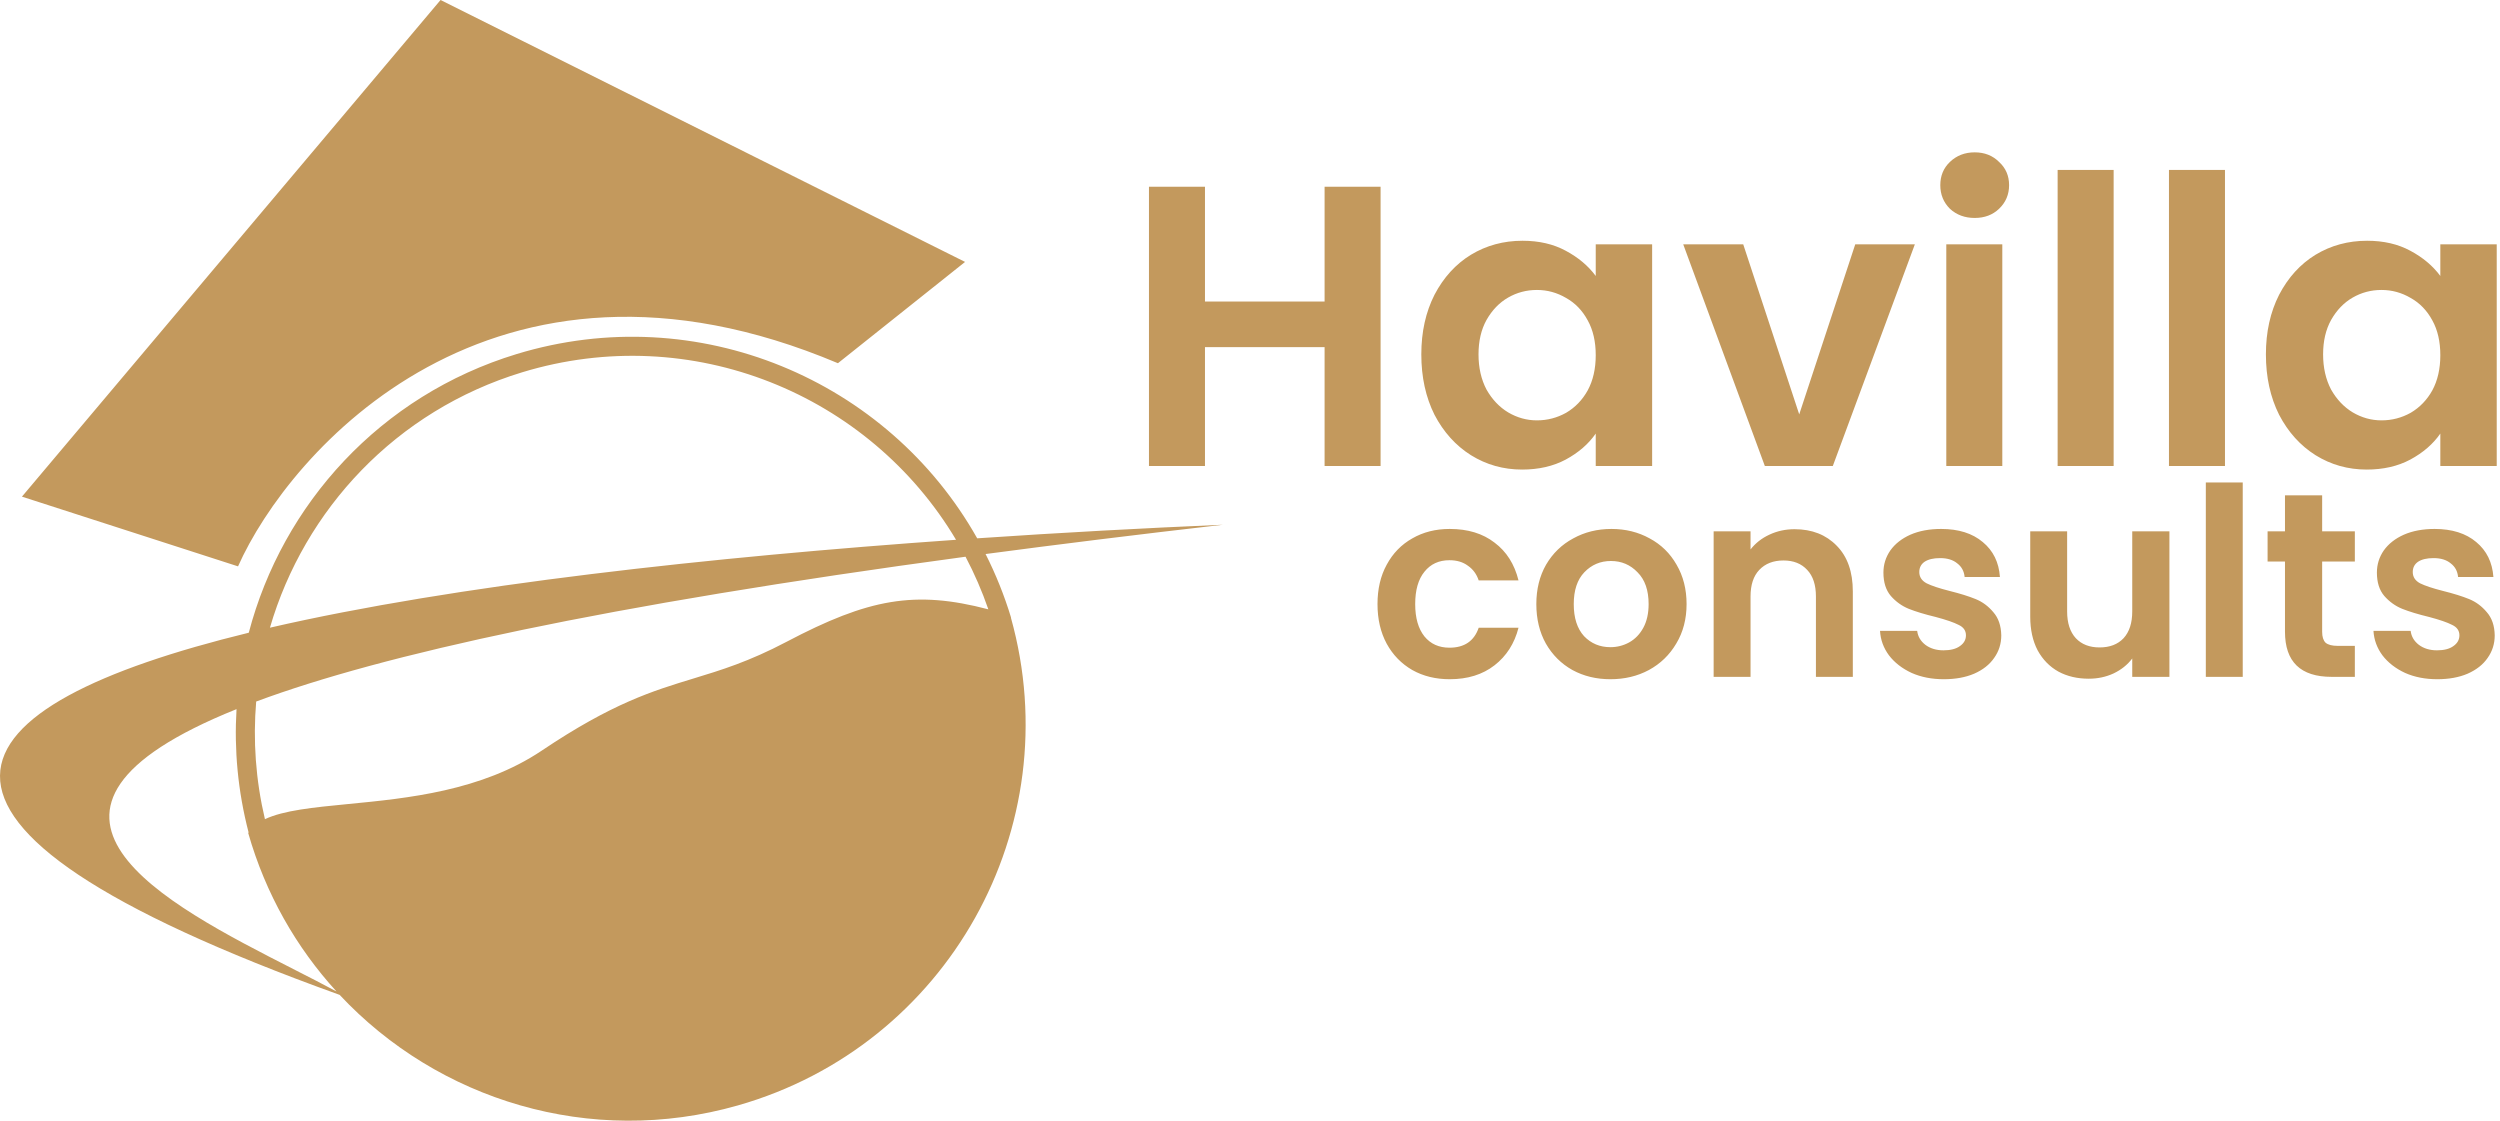
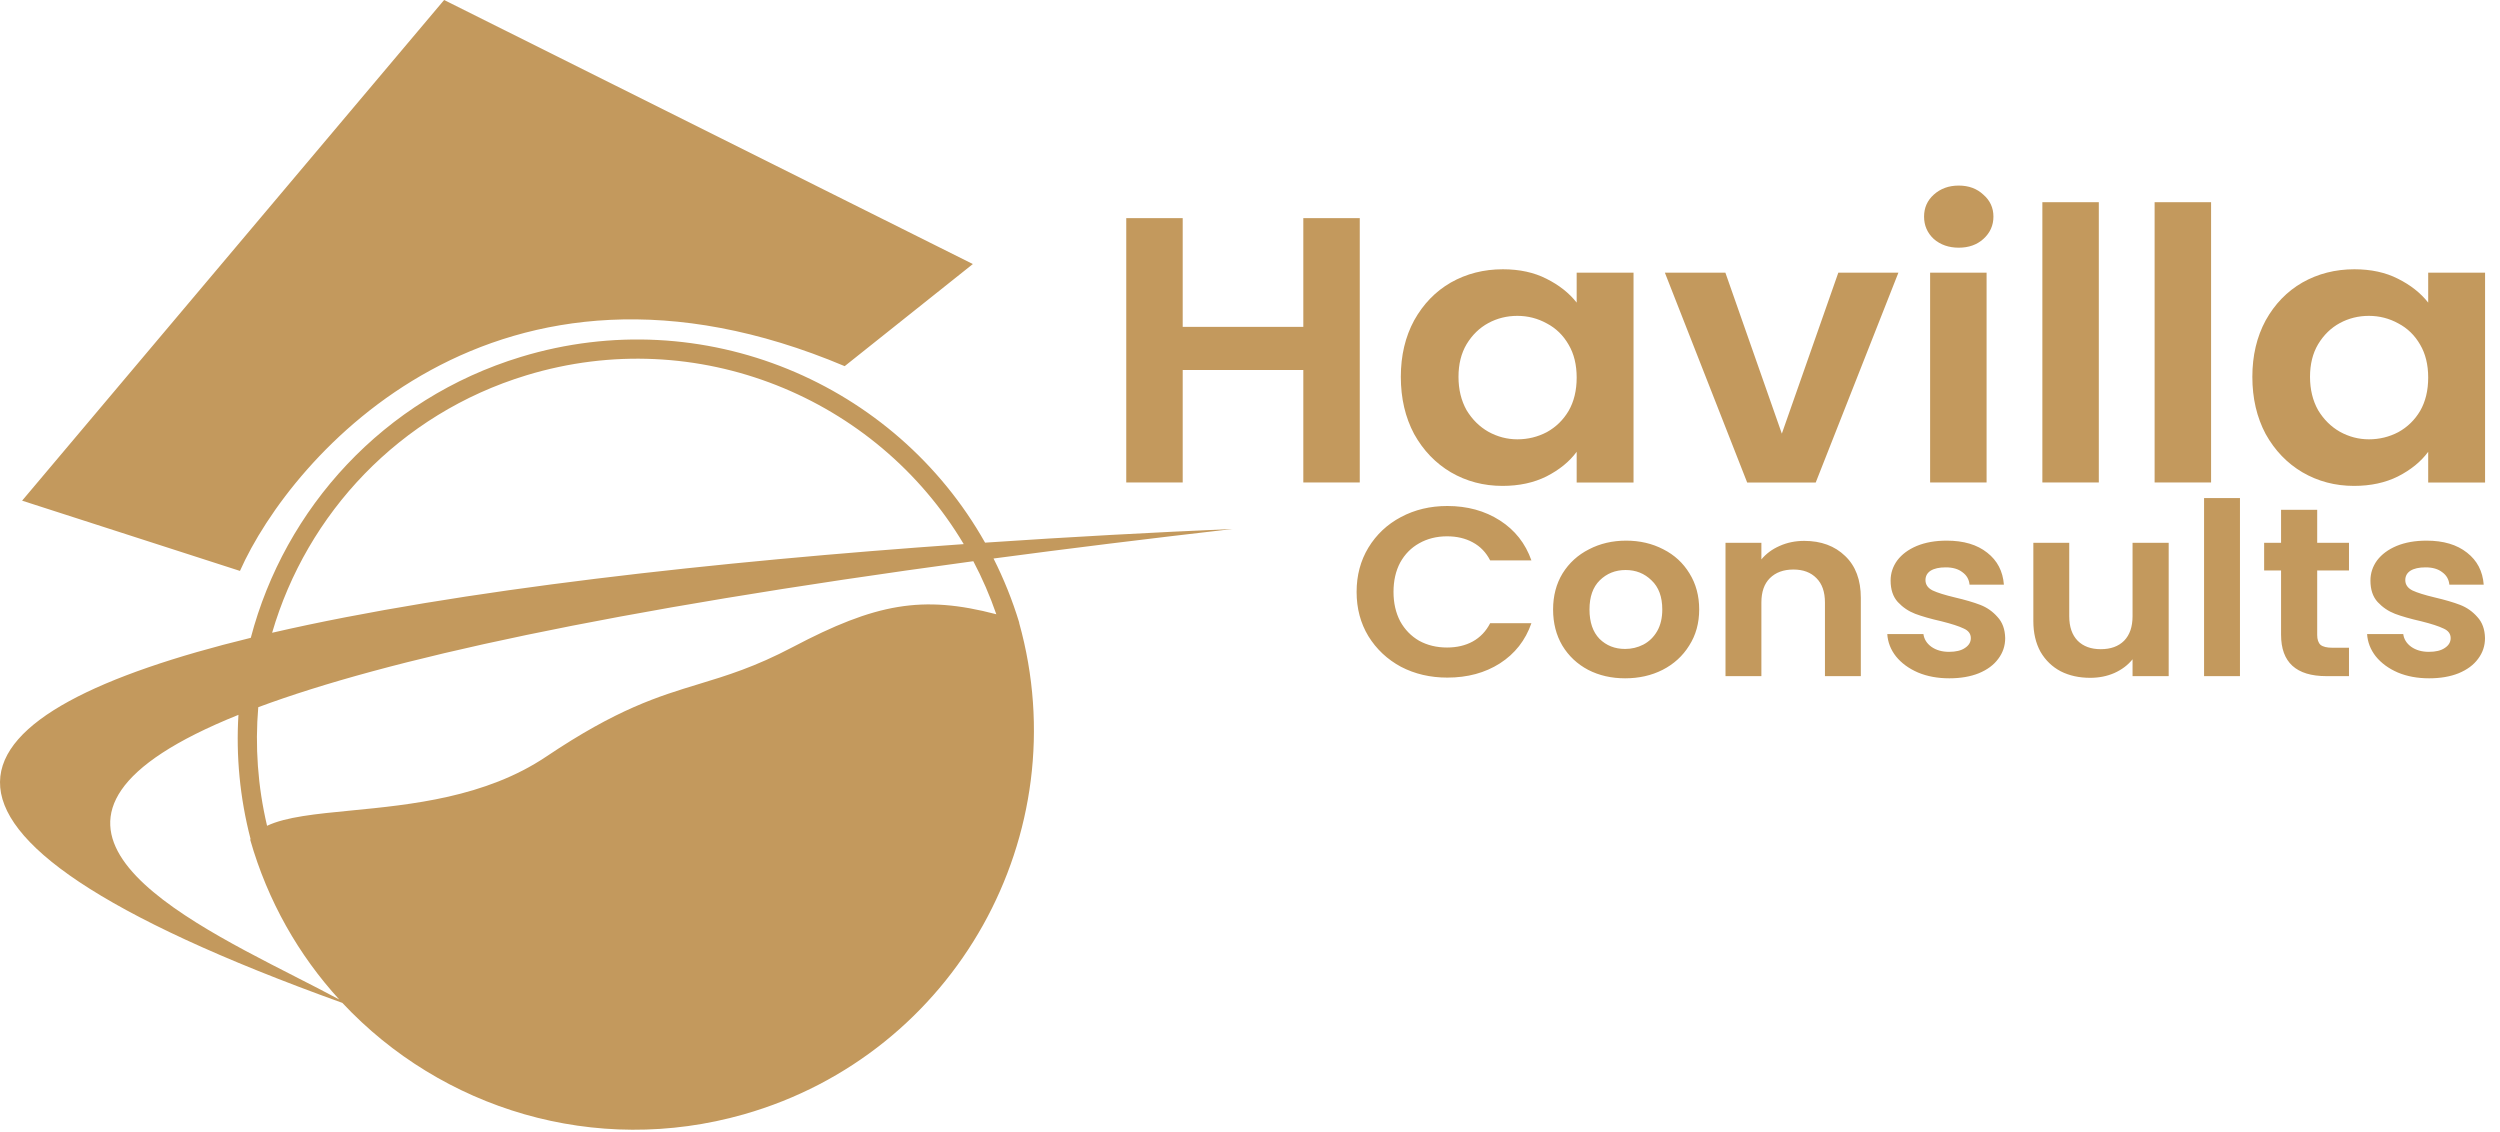
- <svg xmlns="http://www.w3.org/2000/svg" width="116" height="52" viewBox="0 0 116 52" fill="none">
-   <path fill-rule="evenodd" clip-rule="evenodd" d="M38.88 16.853C22.827 10.079 13.402 20.977 11.045 26.279L1.018 23.044L20.442 0L44.779 12.153L38.88 16.853ZM15.759 46.162C20.319 51.036 27.38 53.247 34.24 51.291C43.974 48.515 49.628 38.398 46.907 28.662L46.914 28.66C46.6 27.626 46.202 26.64 45.731 25.707C49.133 25.254 52.798 24.801 56.744 24.348C53.131 24.503 49.277 24.71 45.342 24.978C41.203 17.626 32.381 13.869 23.976 16.427C17.643 18.355 13.11 23.393 11.543 29.358C-2.332 32.747 -6.768 38.059 15.759 46.162ZM12.525 29.125C14.124 23.648 18.367 19.058 24.233 17.273C32.093 14.88 40.336 18.29 44.36 25.046C33.024 25.842 21.137 27.139 12.525 29.125ZM11.887 32.551C17.75 30.371 27.989 28.104 44.801 25.832C45.21 26.607 45.565 27.422 45.859 28.273C42.453 27.379 40.305 27.774 36.493 29.781C34.746 30.701 33.455 31.094 32.166 31.486C30.288 32.058 28.413 32.628 25.14 34.827C22.342 36.705 18.904 37.04 16.156 37.307H16.155C14.539 37.465 13.161 37.599 12.293 38.01C11.861 36.181 11.736 34.342 11.887 32.551ZM10.975 32.904C-0.775 37.63 7.655 41.928 13.604 44.961L13.604 44.961L13.605 44.961L13.605 44.962C14.324 45.328 15.007 45.676 15.613 46.004C13.753 43.968 12.324 41.482 11.517 38.651L11.524 38.639L11.534 38.623C11.037 36.711 10.861 34.784 10.975 32.904ZM105.138 16.443C105.138 15.403 105.342 14.482 105.751 13.677C106.171 12.873 106.734 12.254 107.44 11.821C108.157 11.388 108.955 11.171 109.834 11.171C110.601 11.171 111.269 11.326 111.839 11.635C112.42 11.945 112.884 12.335 113.231 12.805V11.338H115.848V21.621H113.231V20.118C112.897 20.601 112.433 21.003 111.839 21.324C111.257 21.634 110.583 21.788 109.815 21.788C108.949 21.788 108.157 21.566 107.44 21.12C106.734 20.675 106.171 20.05 105.751 19.246C105.342 18.429 105.138 17.495 105.138 16.443ZM113.231 16.48C113.231 15.849 113.107 15.311 112.86 14.865C112.612 14.407 112.278 14.061 111.857 13.826C111.436 13.578 110.985 13.454 110.502 13.454C110.02 13.454 109.574 13.572 109.166 13.807C108.757 14.042 108.423 14.389 108.163 14.847C107.916 15.292 107.792 15.824 107.792 16.443C107.792 17.061 107.916 17.606 108.163 18.076C108.423 18.534 108.757 18.887 109.166 19.134C109.587 19.382 110.032 19.505 110.502 19.505C110.985 19.505 111.436 19.388 111.857 19.153C112.278 18.905 112.612 18.559 112.86 18.113C113.107 17.655 113.231 17.111 113.231 16.48ZM103.239 21.621V7.886H100.64V21.621H103.239ZM98.073 7.886V21.621H95.474V7.886H98.073ZM90.475 9.686C90.785 9.971 91.168 10.113 91.626 10.113C92.084 10.113 92.461 9.971 92.758 9.686C93.068 9.389 93.222 9.024 93.222 8.591C93.222 8.158 93.068 7.799 92.758 7.515C92.461 7.218 92.084 7.069 91.626 7.069C91.168 7.069 90.785 7.218 90.475 7.515C90.178 7.799 90.03 8.158 90.03 8.591C90.03 9.024 90.178 9.389 90.475 9.686ZM92.907 21.621V11.338H90.308V21.621H92.907ZM83.484 19.227L86.083 11.338H88.849L85.043 21.621H81.888L78.102 11.338H80.886L83.484 19.227ZM66.561 13.677C66.153 14.482 65.949 15.403 65.949 16.443C65.949 17.495 66.153 18.429 66.561 19.246C66.982 20.05 67.545 20.675 68.251 21.12C68.968 21.566 69.76 21.788 70.626 21.788C71.394 21.788 72.068 21.634 72.65 21.324C73.243 21.003 73.707 20.601 74.042 20.118V21.621H76.659V11.338H74.042V12.805C73.695 12.335 73.231 11.945 72.65 11.635C72.08 11.326 71.412 11.171 70.645 11.171C69.766 11.171 68.968 11.388 68.251 11.821C67.545 12.254 66.982 12.873 66.561 13.677ZM73.67 14.865C73.918 15.311 74.042 15.849 74.042 16.48C74.042 17.111 73.918 17.655 73.67 18.113C73.423 18.559 73.089 18.905 72.668 19.153C72.247 19.388 71.796 19.505 71.313 19.505C70.843 19.505 70.397 19.382 69.977 19.134C69.568 18.887 69.234 18.534 68.974 18.076C68.727 17.606 68.603 17.061 68.603 16.443C68.603 15.824 68.727 15.292 68.974 14.847C69.234 14.389 69.568 14.042 69.977 13.807C70.385 13.572 70.831 13.454 71.313 13.454C71.796 13.454 72.247 13.578 72.668 13.826C73.089 14.061 73.423 14.407 73.67 14.865ZM64.059 8.665V21.621H61.461V16.108H55.911V21.621H53.312V8.665H55.911V13.992H61.461V8.665H64.059ZM104.063 31.406V22.385H102.35V31.406H104.063ZM64.344 26.201C64.058 26.721 63.916 27.331 63.916 28.03C63.916 28.729 64.058 29.342 64.344 29.87C64.629 30.39 65.025 30.797 65.53 31.089C66.036 31.374 66.615 31.516 67.267 31.516C68.099 31.516 68.792 31.301 69.346 30.87C69.901 30.439 70.272 29.858 70.459 29.127H68.612C68.4 29.744 67.948 30.053 67.255 30.053C66.766 30.053 66.378 29.878 66.093 29.529C65.808 29.171 65.665 28.672 65.665 28.03C65.665 27.379 65.808 26.88 66.093 26.53C66.378 26.172 66.766 25.994 67.255 25.994C67.597 25.994 67.883 26.079 68.111 26.25C68.347 26.412 68.515 26.64 68.612 26.932H70.459C70.272 26.177 69.901 25.591 69.346 25.177C68.8 24.754 68.107 24.543 67.267 24.543C66.615 24.543 66.036 24.689 65.53 24.982C65.025 25.266 64.629 25.673 64.344 26.201ZM72.961 31.089C73.483 31.374 74.07 31.516 74.722 31.516C75.383 31.516 75.978 31.374 76.508 31.089C77.046 30.797 77.47 30.386 77.78 29.858C78.098 29.33 78.257 28.72 78.257 28.03C78.257 27.339 78.102 26.729 77.792 26.201C77.491 25.673 77.075 25.266 76.545 24.982C76.015 24.689 75.424 24.543 74.771 24.543C74.119 24.543 73.528 24.689 72.998 24.982C72.468 25.266 72.048 25.673 71.738 26.201C71.436 26.729 71.286 27.339 71.286 28.03C71.286 28.72 71.432 29.33 71.726 29.858C72.028 30.386 72.439 30.797 72.961 31.089ZM75.591 29.809C75.322 29.956 75.032 30.029 74.722 30.029C74.233 30.029 73.826 29.858 73.499 29.517C73.181 29.167 73.022 28.672 73.022 28.03C73.022 27.387 73.186 26.896 73.512 26.555C73.846 26.205 74.258 26.03 74.747 26.03C75.236 26.03 75.648 26.205 75.982 26.555C76.325 26.896 76.496 27.387 76.496 28.03C76.496 28.46 76.414 28.826 76.251 29.127C76.088 29.427 75.868 29.655 75.591 29.809ZM83.268 24.555C84.075 24.555 84.728 24.811 85.225 25.323C85.722 25.827 85.971 26.534 85.971 27.444V31.406H84.259V27.676C84.259 27.14 84.124 26.729 83.855 26.445C83.586 26.152 83.219 26.006 82.754 26.006C82.281 26.006 81.906 26.152 81.629 26.445C81.36 26.729 81.225 27.14 81.225 27.676V31.406H79.513V24.653H81.225V25.494C81.454 25.201 81.743 24.974 82.094 24.811C82.453 24.641 82.844 24.555 83.268 24.555ZM88.7 31.224C89.141 31.419 89.638 31.516 90.192 31.516C90.731 31.516 91.199 31.431 91.599 31.26C92.007 31.081 92.316 30.837 92.528 30.529C92.749 30.22 92.859 29.87 92.859 29.48C92.85 29.033 92.728 28.676 92.492 28.407C92.263 28.131 91.99 27.928 91.672 27.798C91.354 27.668 90.951 27.542 90.461 27.42C89.98 27.298 89.626 27.18 89.397 27.067C89.169 26.945 89.055 26.77 89.055 26.542C89.055 26.339 89.136 26.181 89.299 26.067C89.471 25.953 89.711 25.896 90.021 25.896C90.355 25.896 90.62 25.977 90.816 26.14C91.02 26.294 91.134 26.506 91.159 26.774H92.797C92.749 26.091 92.484 25.551 92.002 25.153C91.521 24.746 90.877 24.543 90.07 24.543C89.524 24.543 89.047 24.632 88.639 24.811C88.24 24.99 87.93 25.234 87.71 25.543C87.498 25.852 87.391 26.193 87.391 26.567C87.391 27.022 87.506 27.384 87.734 27.652C87.97 27.92 88.248 28.119 88.566 28.249C88.892 28.379 89.308 28.505 89.813 28.627C90.302 28.757 90.657 28.879 90.877 28.993C91.106 29.098 91.22 29.261 91.22 29.48C91.22 29.683 91.126 29.85 90.938 29.98C90.759 30.11 90.506 30.175 90.18 30.175C89.846 30.175 89.564 30.09 89.336 29.919C89.116 29.748 88.99 29.533 88.957 29.273H87.233C87.257 29.688 87.395 30.065 87.648 30.407C87.909 30.748 88.26 31.02 88.7 31.224ZM100.661 31.406H98.936V30.553C98.716 30.846 98.427 31.077 98.068 31.248C97.717 31.41 97.334 31.492 96.918 31.492C96.388 31.492 95.919 31.382 95.512 31.163C95.104 30.935 94.782 30.606 94.546 30.175C94.317 29.736 94.203 29.216 94.203 28.615V24.653H95.915V28.371C95.915 28.907 96.05 29.322 96.319 29.614C96.588 29.899 96.955 30.041 97.42 30.041C97.893 30.041 98.264 29.899 98.533 29.614C98.802 29.322 98.936 28.907 98.936 28.371V24.653H100.661V31.406ZM107.748 26.055V29.322C107.748 29.549 107.801 29.716 107.907 29.822C108.021 29.919 108.209 29.968 108.47 29.968H109.265V31.406H108.188C106.745 31.406 106.023 30.707 106.023 29.31V26.055H105.216V24.653H106.023V22.983H107.748V24.653H109.265V26.055H107.748ZM111.597 31.224C112.037 31.419 112.535 31.516 113.089 31.516C113.627 31.516 114.096 31.431 114.496 31.26C114.903 31.081 115.213 30.837 115.425 30.529C115.645 30.22 115.755 29.87 115.755 29.48C115.747 29.033 115.625 28.676 115.389 28.407C115.16 28.131 114.887 27.928 114.569 27.798C114.251 27.668 113.847 27.542 113.358 27.42C112.877 27.298 112.522 27.18 112.294 27.067C112.066 26.945 111.952 26.77 111.952 26.542C111.952 26.339 112.033 26.181 112.196 26.067C112.368 25.953 112.608 25.896 112.918 25.896C113.252 25.896 113.517 25.977 113.713 26.14C113.917 26.294 114.031 26.506 114.055 26.774H115.694C115.645 26.091 115.38 25.551 114.899 25.153C114.418 24.746 113.774 24.543 112.967 24.543C112.421 24.543 111.944 24.632 111.536 24.811C111.136 24.99 110.826 25.234 110.606 25.543C110.394 25.852 110.288 26.193 110.288 26.567C110.288 27.022 110.402 27.384 110.631 27.652C110.867 27.92 111.144 28.119 111.462 28.249C111.789 28.379 112.204 28.505 112.71 28.627C113.199 28.757 113.554 28.879 113.774 28.993C114.002 29.098 114.117 29.261 114.117 29.48C114.117 29.683 114.023 29.85 113.835 29.98C113.656 30.11 113.403 30.175 113.077 30.175C112.743 30.175 112.461 30.09 112.233 29.919C112.013 29.748 111.886 29.533 111.854 29.273H110.129C110.154 29.688 110.292 30.065 110.545 30.407C110.806 30.748 111.157 31.02 111.597 31.224Z" fill="#C3995D" />
+ <svg xmlns="http://www.w3.org/2000/svg" width="148" height="67" viewBox="0 0 148 67" fill="none">
+   <path fill-rule="evenodd" clip-rule="evenodd" d="M14.206 33.798C17.236 26.98 29.359 12.963 50.005 21.676L57.593 15.631L26.292 0L1.309 29.639L14.206 33.798ZM44.039 65.968C35.215 68.484 26.132 65.64 20.268 59.371C-8.705 48.949 -2.999 42.117 14.847 37.759C16.862 30.087 22.692 23.608 30.837 21.129C41.647 17.838 52.993 22.67 58.316 32.125C63.377 31.781 68.335 31.515 72.982 31.315C67.907 31.898 63.193 32.481 58.817 33.064C59.423 34.264 59.934 35.532 60.339 36.862L60.331 36.864C63.83 49.387 56.558 62.398 44.039 65.968ZM31.168 22.216C23.623 24.512 18.165 30.415 16.109 37.46C27.186 34.904 42.474 33.237 57.053 32.212C51.879 23.524 41.277 19.139 31.168 22.216ZM57.621 33.224C35.999 36.146 22.829 39.061 15.289 41.866C15.095 44.169 15.255 46.534 15.81 48.887C16.927 48.358 18.699 48.185 20.779 47.983C24.314 47.639 28.736 47.209 32.334 44.793C36.544 41.965 38.955 41.231 41.371 40.496L41.371 40.496C43.029 39.992 44.69 39.487 46.936 38.304C51.839 35.722 54.601 35.213 58.982 36.364C58.603 35.269 58.147 34.221 57.621 33.224ZM17.497 57.826C9.846 53.926 -0.996 48.398 14.116 42.319C13.969 44.738 14.195 47.216 14.835 49.676L14.823 49.693L14.812 49.711C15.851 53.352 17.688 56.55 20.08 59.168C19.3 58.746 18.422 58.298 17.497 57.827L17.497 57.826ZM134.127 18.968C133.602 19.939 133.339 21.053 133.339 22.308C133.339 23.579 133.602 24.707 134.127 25.694C134.668 26.665 135.392 27.42 136.3 27.958C137.223 28.496 138.242 28.765 139.356 28.765C140.343 28.765 141.21 28.578 141.958 28.205C142.722 27.816 143.319 27.33 143.749 26.747V28.564H147.116V16.143H143.749V17.914C143.303 17.346 142.707 16.875 141.958 16.501C141.226 16.128 140.367 15.941 139.38 15.941C138.25 15.941 137.223 16.203 136.3 16.726C135.392 17.249 134.668 17.996 134.127 18.968ZM143.272 20.403C143.59 20.941 143.749 21.591 143.749 22.353C143.749 23.115 143.59 23.773 143.272 24.326C142.953 24.864 142.523 25.283 141.982 25.582C141.441 25.866 140.86 26.008 140.239 26.008C139.634 26.008 139.061 25.858 138.52 25.559C137.995 25.26 137.565 24.834 137.231 24.281C136.913 23.713 136.753 23.056 136.753 22.308C136.753 21.561 136.913 20.918 137.231 20.38C137.565 19.827 137.995 19.409 138.52 19.125C139.046 18.841 139.619 18.699 140.239 18.699C140.86 18.699 141.441 18.848 141.982 19.147C142.523 19.431 142.953 19.849 143.272 20.403ZM130.896 11.972V28.563H127.553V11.972H130.896ZM124.25 28.563V11.972H120.908V28.563H124.25ZM115.958 14.663C115.369 14.663 114.876 14.491 114.478 14.147C114.096 13.788 113.905 13.347 113.905 12.824C113.905 12.301 114.096 11.868 114.478 11.524C114.876 11.165 115.369 10.986 115.958 10.986C116.547 10.986 117.033 11.165 117.415 11.524C117.812 11.868 118.011 12.301 118.011 12.824C118.011 13.347 117.812 13.788 117.415 14.147C117.033 14.491 116.547 14.663 115.958 14.663ZM117.606 16.142V28.563H114.263V16.142H117.606ZM108.828 16.143L105.485 25.672L102.143 16.143H98.561L103.432 28.564H107.491L112.385 16.143H108.828ZM82.929 22.308C82.929 21.053 83.191 19.939 83.717 18.968C84.258 17.996 84.982 17.249 85.889 16.726C86.812 16.203 87.839 15.941 88.969 15.941C89.956 15.941 90.816 16.128 91.548 16.501C92.296 16.875 92.893 17.346 93.339 17.914V16.143H96.705V28.564H93.339V26.747C92.909 27.33 92.312 27.816 91.548 28.205C90.8 28.578 89.932 28.765 88.945 28.765C87.831 28.765 86.812 28.496 85.889 27.958C84.982 27.42 84.258 26.665 83.717 25.694C83.191 24.707 82.929 23.579 82.929 22.308ZM93.339 22.353C93.339 21.591 93.18 20.941 92.861 20.403C92.543 19.849 92.113 19.431 91.572 19.147C91.031 18.848 90.45 18.699 89.829 18.699C89.208 18.699 88.635 18.841 88.11 19.125C87.585 19.409 87.155 19.827 86.82 20.38C86.502 20.918 86.343 21.561 86.343 22.308C86.343 23.056 86.502 23.713 86.82 24.281C87.155 24.834 87.585 25.26 88.11 25.559C88.651 25.858 89.224 26.008 89.829 26.008C90.45 26.008 91.031 25.866 91.572 25.582C92.113 25.283 92.543 24.864 92.861 24.326C93.18 23.773 93.339 23.115 93.339 22.353ZM80.498 28.563V12.914H77.156V19.349H70.016V12.914H66.674V28.563H70.016V21.904H77.156V28.563H80.498ZM143.804 40.156C143.117 40.156 142.499 40.042 141.953 39.814C141.407 39.577 140.972 39.259 140.648 38.86C140.335 38.461 140.163 38.019 140.132 37.535H142.272C142.312 37.839 142.469 38.09 142.742 38.29C143.025 38.489 143.374 38.589 143.789 38.589C144.194 38.589 144.507 38.513 144.73 38.361C144.963 38.209 145.079 38.014 145.079 37.777C145.079 37.52 144.937 37.33 144.654 37.207C144.381 37.074 143.941 36.931 143.334 36.779C142.707 36.637 142.191 36.49 141.786 36.338C141.392 36.186 141.048 35.953 140.755 35.639C140.471 35.326 140.33 34.903 140.33 34.371C140.33 33.934 140.461 33.535 140.724 33.175C140.997 32.814 141.382 32.529 141.877 32.32C142.383 32.111 142.975 32.006 143.653 32.006C144.654 32.006 145.453 32.244 146.05 32.719C146.647 33.184 146.976 33.816 147.036 34.614H145.003C144.973 34.3 144.831 34.053 144.578 33.873C144.335 33.683 144.007 33.588 143.592 33.588C143.208 33.588 142.909 33.654 142.697 33.787C142.494 33.92 142.393 34.105 142.393 34.343C142.393 34.609 142.535 34.813 142.818 34.956C143.101 35.089 143.541 35.226 144.138 35.369C144.745 35.511 145.246 35.658 145.64 35.81C146.035 35.962 146.374 36.2 146.657 36.523C146.95 36.836 147.102 37.254 147.112 37.777C147.112 38.233 146.976 38.641 146.703 39.002C146.44 39.363 146.055 39.648 145.549 39.857C145.054 40.056 144.472 40.156 143.804 40.156ZM137.178 37.591V33.772H139.06V32.134H137.178V30.182H135.039V32.134H134.037V33.772H135.039V37.577C135.039 39.21 135.934 40.027 137.724 40.027H139.06V38.346H138.073C137.75 38.346 137.517 38.289 137.375 38.175C137.244 38.051 137.178 37.857 137.178 37.591ZM132.606 29.484V40.027H130.481V29.484H132.606ZM128.386 40.028V32.134H126.247V36.48C126.247 37.107 126.08 37.591 125.746 37.933C125.412 38.266 124.952 38.432 124.365 38.432C123.788 38.432 123.333 38.266 122.999 37.933C122.666 37.591 122.499 37.107 122.499 36.48V32.134H120.374V36.765C120.374 37.468 120.516 38.076 120.799 38.589C121.093 39.092 121.492 39.477 121.998 39.743C122.504 39.999 123.085 40.127 123.743 40.127C124.259 40.127 124.734 40.033 125.169 39.843C125.614 39.643 125.973 39.372 126.247 39.03V40.028H128.386ZM115.399 40.156C114.711 40.156 114.094 40.042 113.548 39.814C113.001 39.577 112.566 39.259 112.243 38.86C111.929 38.461 111.757 38.019 111.727 37.535H113.866C113.907 37.839 114.064 38.09 114.337 38.29C114.62 38.489 114.969 38.589 115.384 38.589C115.788 38.589 116.102 38.513 116.324 38.361C116.557 38.209 116.673 38.014 116.673 37.777C116.673 37.52 116.532 37.33 116.249 37.207C115.975 37.074 115.535 36.931 114.928 36.779C114.301 36.637 113.785 36.49 113.381 36.338C112.986 36.186 112.642 35.953 112.349 35.639C112.066 35.326 111.924 34.903 111.924 34.371C111.924 33.934 112.056 33.535 112.319 33.175C112.592 32.814 112.976 32.529 113.472 32.32C113.978 32.111 114.569 32.006 115.247 32.006C116.249 32.006 117.048 32.244 117.644 32.719C118.241 33.184 118.57 33.816 118.631 34.614H116.598C116.567 34.3 116.426 34.053 116.173 33.873C115.93 33.683 115.601 33.588 115.186 33.588C114.802 33.588 114.504 33.654 114.291 33.787C114.089 33.92 113.988 34.105 113.988 34.343C113.988 34.609 114.129 34.813 114.413 34.956C114.696 35.089 115.136 35.226 115.733 35.369C116.34 35.511 116.84 35.658 117.235 35.81C117.629 35.962 117.968 36.2 118.251 36.523C118.545 36.836 118.696 37.254 118.707 37.777C118.707 38.233 118.57 38.641 118.297 39.002C118.034 39.363 117.65 39.648 117.144 39.857C116.648 40.056 116.066 40.156 115.399 40.156ZM109.236 32.918C108.619 32.32 107.81 32.02 106.808 32.02C106.282 32.02 105.797 32.12 105.352 32.32C104.917 32.51 104.557 32.776 104.274 33.117V32.134H102.15V40.028H104.274V35.668C104.274 35.041 104.441 34.561 104.775 34.229C105.119 33.887 105.584 33.716 106.171 33.716C106.747 33.716 107.203 33.887 107.536 34.229C107.87 34.561 108.037 35.041 108.037 35.668V40.028H110.161V35.397C110.161 34.333 109.853 33.507 109.236 32.918ZM96.207 40.156C95.398 40.156 94.669 39.99 94.022 39.657C93.375 39.316 92.864 38.836 92.49 38.218C92.126 37.601 91.943 36.889 91.943 36.081C91.943 35.274 92.13 34.561 92.505 33.944C92.889 33.327 93.41 32.852 94.068 32.519C94.725 32.177 95.459 32.006 96.268 32.006C97.077 32.006 97.81 32.177 98.468 32.519C99.126 32.852 99.641 33.327 100.016 33.944C100.4 34.561 100.592 35.274 100.592 36.081C100.592 36.889 100.395 37.601 100 38.218C99.616 38.836 99.09 39.316 98.422 39.657C97.765 39.99 97.026 40.156 96.207 40.156ZM96.207 38.418C96.591 38.418 96.951 38.332 97.284 38.161C97.628 37.981 97.901 37.715 98.104 37.364C98.306 37.012 98.407 36.585 98.407 36.081C98.407 35.331 98.195 34.756 97.77 34.357C97.355 33.949 96.844 33.745 96.237 33.745C95.63 33.745 95.12 33.949 94.705 34.357C94.3 34.756 94.098 35.331 94.098 36.081C94.098 36.832 94.295 37.411 94.69 37.819C95.094 38.218 95.6 38.418 96.207 38.418ZM81.009 32.42C80.544 33.189 80.311 34.063 80.311 35.041C80.311 36.02 80.544 36.894 81.009 37.663C81.485 38.433 82.127 39.036 82.936 39.473C83.756 39.9 84.671 40.114 85.683 40.114C86.876 40.114 87.913 39.834 88.793 39.273C89.683 38.703 90.305 37.91 90.659 36.894H88.217C87.974 37.369 87.63 37.73 87.185 37.977C86.75 38.214 86.244 38.333 85.668 38.333C85.05 38.333 84.499 38.2 84.014 37.934C83.538 37.658 83.164 37.274 82.891 36.78C82.628 36.276 82.496 35.697 82.496 35.041C82.496 34.377 82.628 33.797 82.891 33.303C83.164 32.809 83.538 32.429 84.014 32.163C84.499 31.888 85.05 31.75 85.668 31.75C86.244 31.75 86.75 31.869 87.185 32.106C87.63 32.344 87.974 32.7 88.217 33.175H90.659C90.305 32.168 89.683 31.38 88.793 30.81C87.903 30.24 86.866 29.955 85.683 29.955C84.671 29.955 83.756 30.173 82.936 30.61C82.127 31.038 81.485 31.641 81.009 32.42Z" fill="#C3995D" />
</svg>
